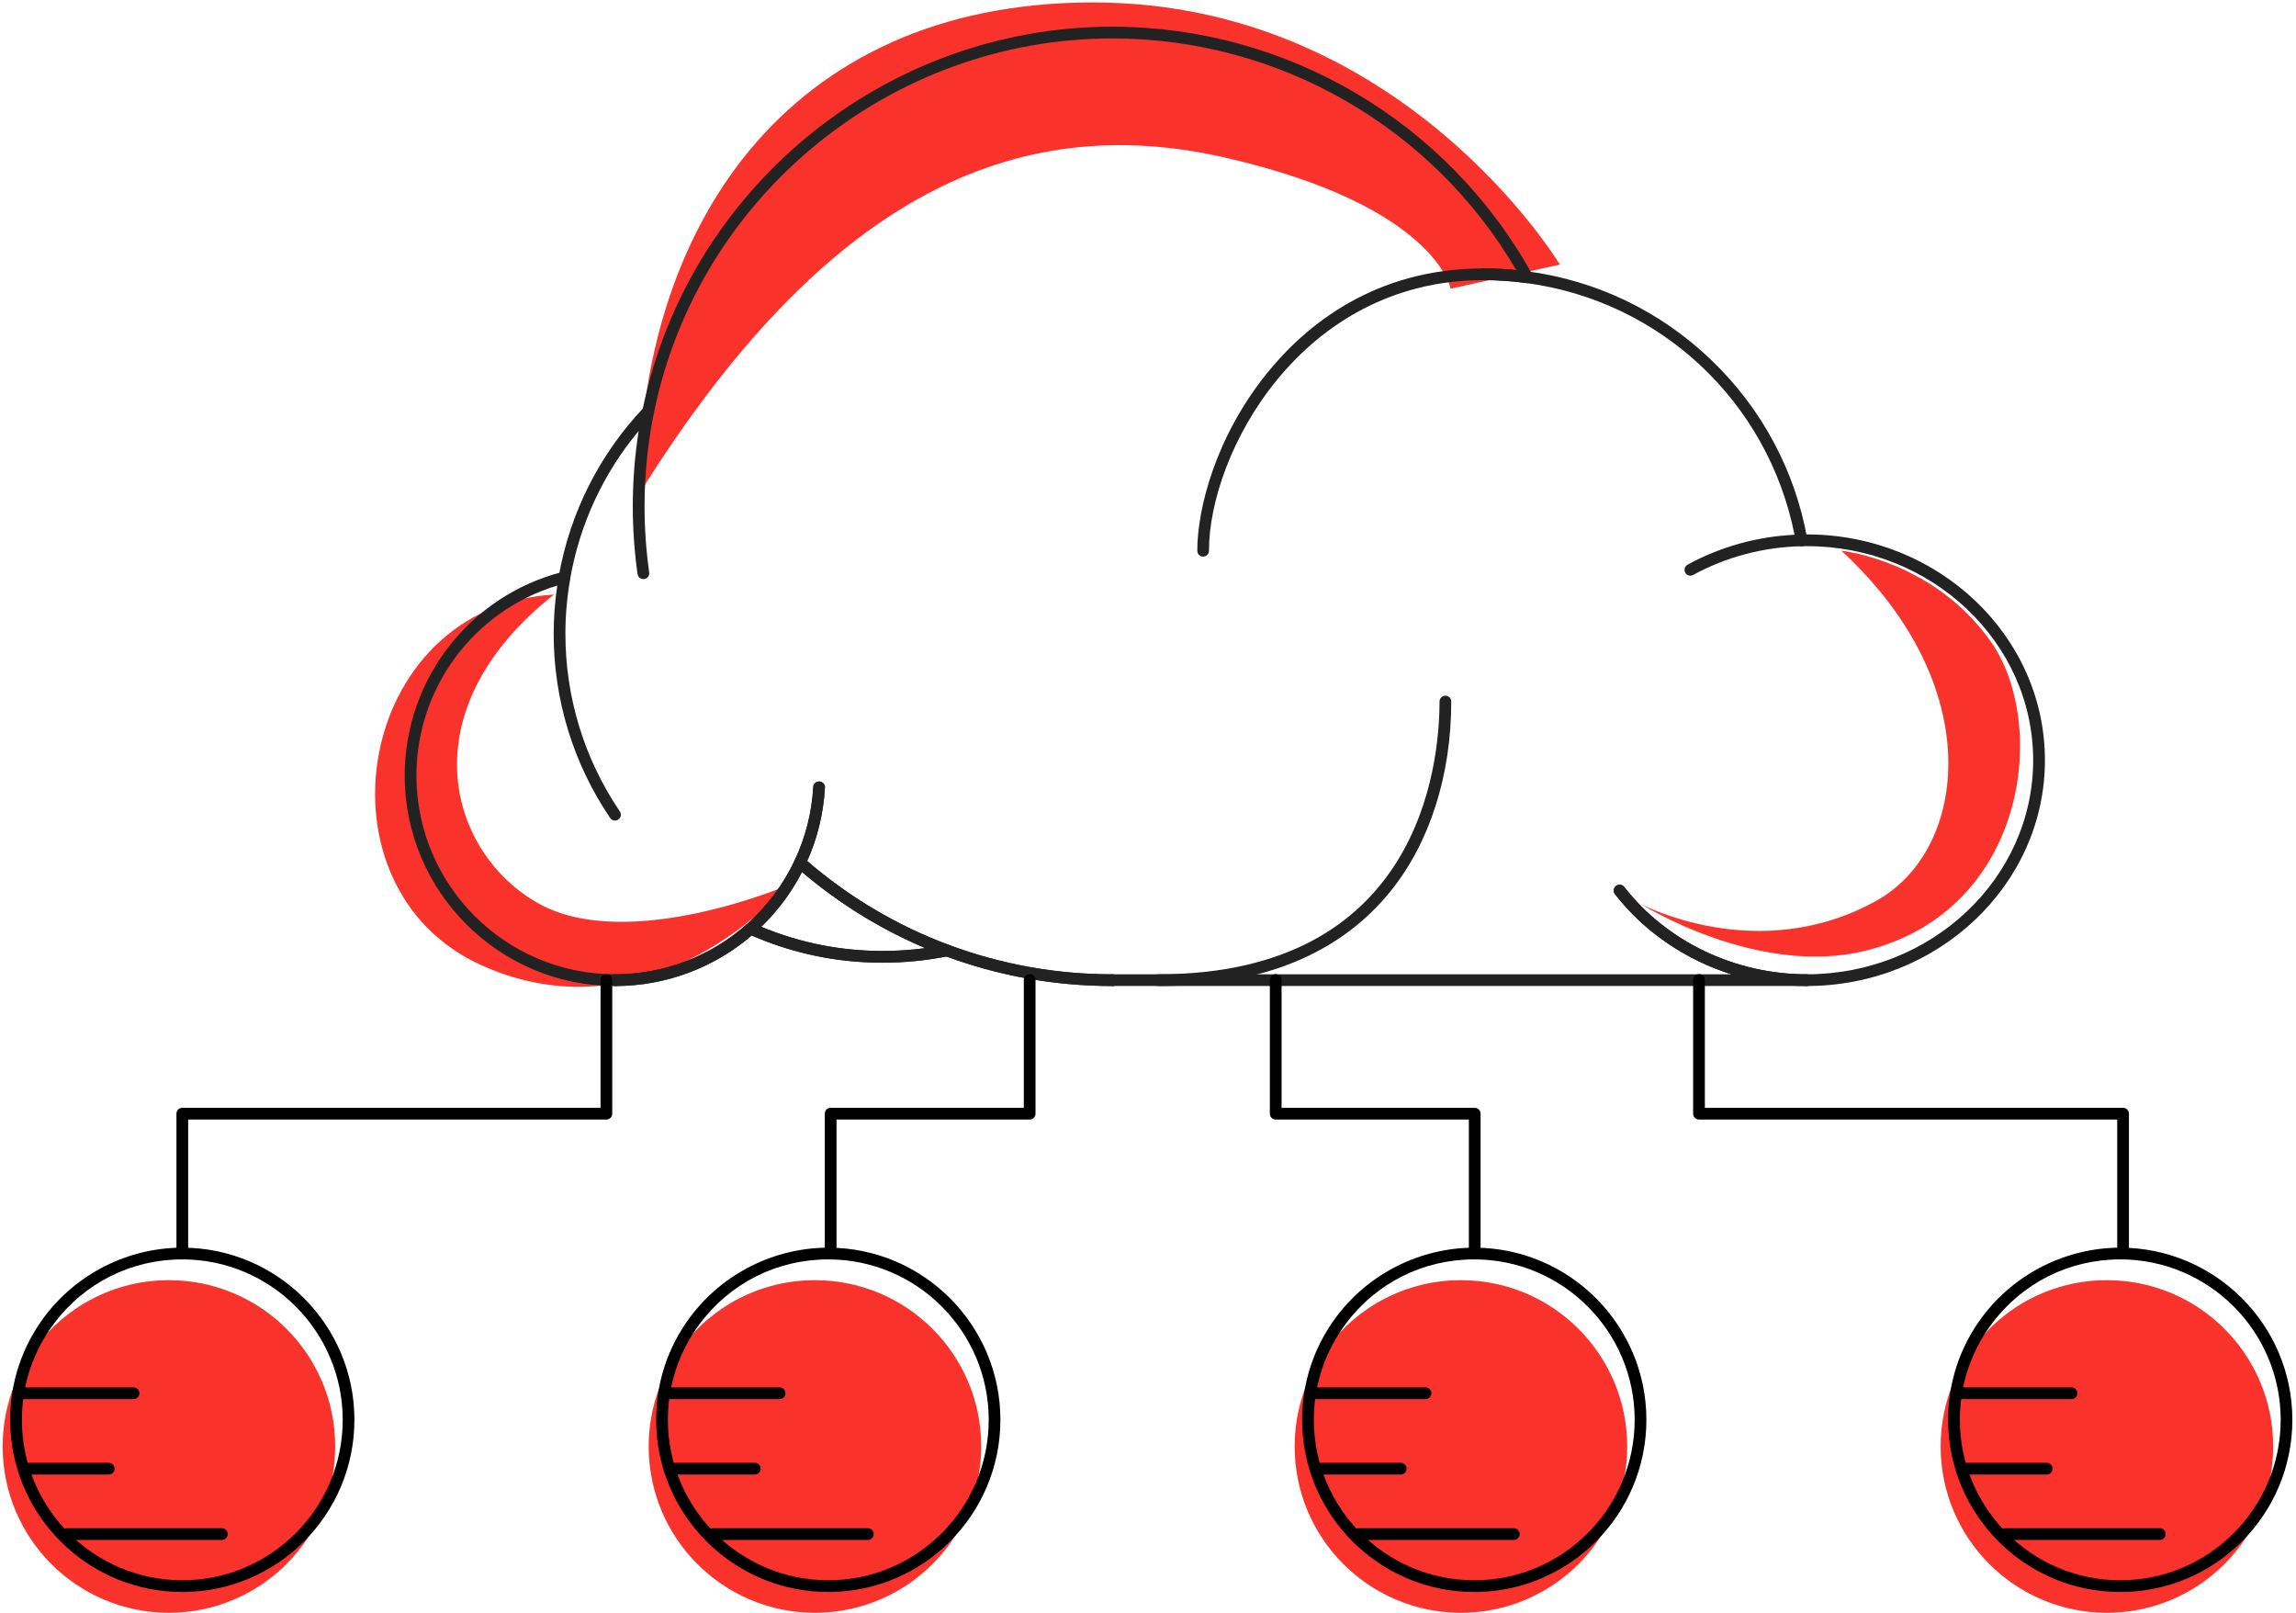
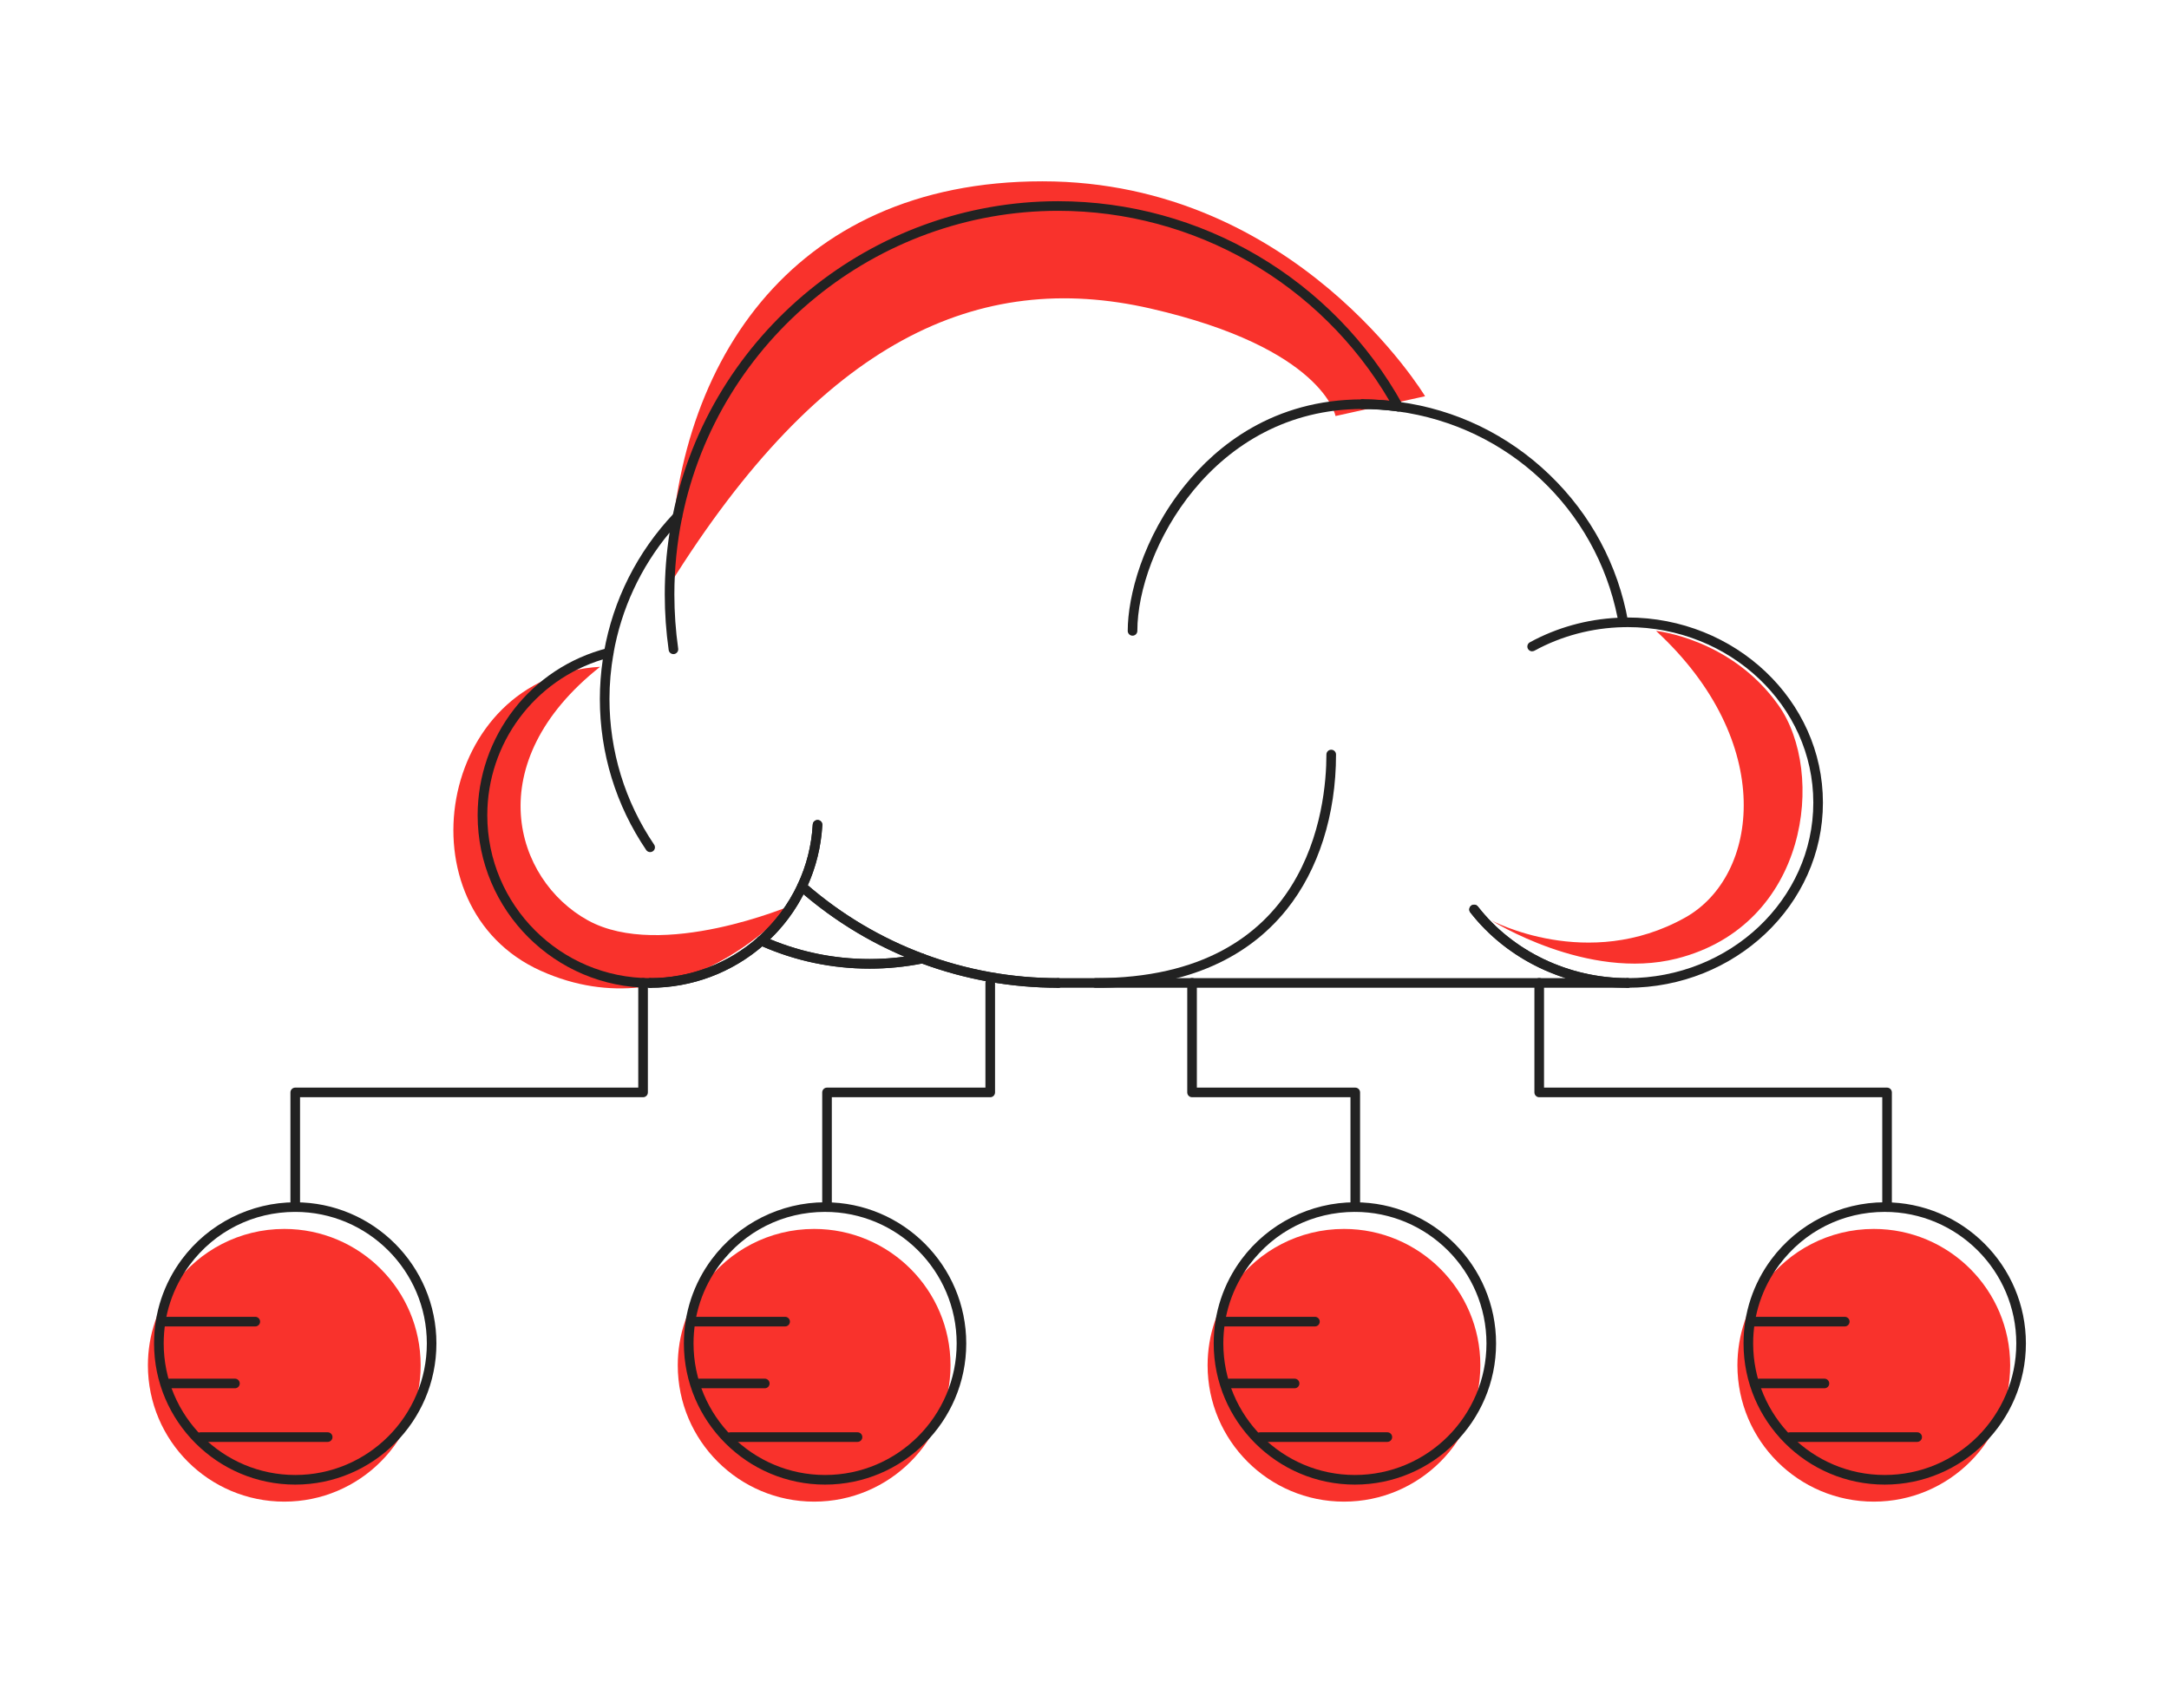
- <svg xmlns="http://www.w3.org/2000/svg" fill="none" height="236" viewBox="0 0 336 236" width="336">
+ <svg xmlns="http://www.w3.org/2000/svg" viewBox="0 0 677.07 533.16">
  <style>
        :root { fill:#222 }
        .accent { fill: #f9322c; }

        @media (prefers-color-scheme: dark) {
        :root {  fill: #f9322c; }
        .accent { fill:#dee2e6; }
        }
    </style>
-   <path d="m81.08 86.986c-21.697 17.159-15.307 38.016-2.189 45.252 13.118 7.236 36.352-2.687 36.352-2.687s-19.53 23.041-44.76 11.689c-25.23-11.351-18.502-52.568 10.597-54.248z" class="accent" />
-   <path d="m93.489 72.347c27.122-43.56 55.043-56.346 85.829-49.282 30.785 7.065 32.968 19.177 32.968 19.177l15.982-3.532s-23.046-38.353-68.293-38.353c-45.246 0-66.48 33.46-66.48 71.991z" class="accent" />
-   <path d="m269.479 80.584c21.531 19.862 18.416 43.749 5.212 51.151-17.421 9.768-34.62.503-34.62.503s17.13 10.865 33.106 6.824c23.549-5.955 26.595-33.231 18.165-45.177-8.431-11.946-21.869-13.301-21.869-13.301z" class="accent" />
+   <path d="m187.34,208.17c-37.96,30.02-26.78,66.51-3.83,79.17,22.96,12.65,63.6-4.7,63.6-4.7,0,0-34.17,40.31-78.31,20.45-44.14-19.86-32.37-91.97,18.54-94.91Z" class="accent" />
+   <path d="m209.05,182.56c47.45-76.21,96.3-98.58,150.16-86.22,53.86,12.36,57.68,33.55,57.68,33.55l27.96-6.18s-40.32-67.1-119.48-67.1-116.31,58.54-116.31,125.95Z" class="accent" />
+   <path d="m516.95,196.97c37.67,34.75,32.22,76.54,9.12,89.49-30.48,17.09-60.57.88-60.57.88,0,0,29.97,19.01,57.92,11.94,41.2-10.42,46.53-58.14,31.78-79.04-14.74-20.89-38.26-23.27-38.26-23.27Z" class="accent" />
  <g>
-     <path d="m90.002 144.269c-16.97 0-30.78-13.809-30.78-30.78 0-14.095 9.528-26.361 23.177-29.83.286-.069.583 0 .794.2.211.2.309.491.263.777-.474 2.704-.715 5.419-.715 8.076 0 9.329 2.755 18.32 7.968 26.012.263.394.166.926-.229 1.189s-.926.166-1.189-.229c-5.407-7.979-8.265-17.307-8.265-26.973 0-2.321.177-4.681.526-7.036-12.203 3.692-20.611 14.947-20.611 27.813 0 16.028 13.038 29.065 29.065 29.065.474 0 .857.383.857.858 0 .474-.383.857-.857.857z" />
-     <path d="m264.397 144.269c-.474 0-.857-.383-.857-.857 0-.475.383-.858.857-.858 18.273 0 33.14-14.049 33.14-31.322 0-17.273-14.867-31.323-33.14-31.323-.149 0-.291 0-.434.011h-.292c-.446.023-.863-.36-.874-.835-.012-.474.365-.863.84-.875h.274c.166-.011.326-.017.492-.017 19.222 0 34.855 14.821 34.855 33.038 0 18.216-15.639 33.037-34.855 33.037z" />
-     <path d="m247.376 84.236c-.303 0-.595-.16-.755-.446-.229-.417-.074-.937.337-1.166 4.756-2.607 10.152-4.115 15.656-4.378-3.881-19.434-19.542-34.181-39.256-36.833-.469-.063-.8-.497-.738-.966.063-.469.492-.8.966-.737 10.152 1.366 19.44 5.859 26.859 12.981 7.396 7.105 12.255 16.176 14.044 26.224.045.246-.023.503-.183.692-.16.194-.395.309-.646.314-5.579.114-11.072 1.566-15.879 4.201-.131.069-.274.103-.411.103z" />
-     <path d="m82.612 85.351c-.051 0-.097 0-.149-.011-.469-.08-.777-.526-.697-.995 1.635-9.3 5.944-17.856 12.472-24.738.263-.28.68-.349 1.017-.171s.52.554.446.932c-.914 4.487-1.377 9.105-1.377 13.724 0 3.207.229 6.459.68 9.66.069.469-.263.903-.732.972-.469.063-.903-.263-.972-.732-.463-3.281-.697-6.607-.697-9.9 0-3.704.291-7.408.863-11.043-5.173 6.213-8.619 13.621-10.02 21.6-.074.417-.434.709-.846.709z" />
-     <path d="m94.861 61.053c-.057 0-.114 0-.172-.017-.463-.097-.766-.549-.669-1.012 6.613-32.517 35.535-56.118 68.766-56.118 25.522 0 49.059 13.884 61.44 36.238.154.286.143.629-.04.897-.183.269-.498.412-.823.366-2.121-.286-4.224-.429-6.248-.429-.474 0-.857-.383-.857-.857s.383-.857.857-.857c1.555 0 3.161.08 4.779.246-12.278-20.948-34.77-33.889-59.102-33.889-32.42 0-60.633 23.023-67.086 54.74-.08.406-.44.686-.84.686z" />
-     <path d="m223.478 41.425c-.04 0-.074 0-.114-.006-2.121-.286-4.224-.429-6.248-.429-.474 0-.857-.383-.857-.857 0-.474.383-.857.857-.857 2.098 0 4.281.149 6.476.446.469.063.8.497.738.966-.058.429-.429.743-.846.743z" />
-     <path d="m264.397 144.269h-101.604c-.474 0-.857-.383-.857-.857 0-.475.383-.858.857-.858h90.573c-6.728-2.137-12.724-6.201-17.028-11.723-.291-.371-.223-.914.149-1.206.371-.291.914-.223 1.206.149 6.23 8.002 16.216 12.78 26.704 12.78.474 0 .857.383.857.858 0 .474-.383.857-.857.857z" />
-     <path d="m162.787 144.269c-8.345 0-16.518-1.452-24.286-4.321-3.064.6-6.202.909-9.334.909-6.648 0-13.089-1.338-19.165-3.978-5.573 4.772-12.655 7.39-20 7.39-.474 0-.857-.383-.857-.857 0-.475.383-.858.857-.858 7.111 0 13.958-2.6 19.28-7.322.251-.222.611-.28.92-.142 6.001 2.692 12.38 4.052 18.965 4.052 3.098 0 6.207-.309 9.237-.92.154-.029.32-.017.468.04 7.648 2.852 15.696 4.298 23.915 4.298.475 0 .858.383.858.857 0 .475-.383.858-.858.858z" />
-     <path d="m90.002 144.269c-.474 0-.857-.383-.857-.857 0-.475.383-.858.857-.858 7.111 0 13.958-2.6 19.28-7.322.354-.314.897-.28 1.211.075.315.354.28.897-.074 1.211-5.636 5.002-12.889 7.757-20.417 7.757z" />
-     <path d="m264.397 144.269c-11.014 0-21.508-5.024-28.059-13.438-.291-.371-.223-.914.149-1.206.371-.291.914-.223 1.206.149 6.23 8.002 16.216 12.78 26.704 12.78.474 0 .857.383.857.858 0 .474-.383.857-.857.857z" />
-     <path d="m129.167 140.857c-6.831 0-13.449-1.412-19.668-4.201-.263-.12-.452-.366-.497-.652-.046-.286.062-.577.28-.772 2.978-2.64 5.344-5.801 7.03-9.385.114-.246.337-.417.6-.474.263-.052.537.017.738.194 6.287 5.516 13.426 9.785 21.222 12.695.36.131.583.491.555.869-.029.377-.309.697-.686.771-3.138.635-6.362.955-9.574.955zm-17.771-5.253c5.648 2.349 11.621 3.538 17.771 3.538 2.086 0 4.172-.143 6.242-.417-6.539-2.772-12.598-6.511-18.045-11.14-1.544 2.989-3.544 5.681-5.968 8.025z" />
-     <path d="m109.848 136.73c-.235 0-.475-.097-.641-.286-.314-.354-.28-.897.075-1.212 2.978-2.64 5.344-5.801 7.03-9.385.2-.429.709-.612 1.143-.411.429.2.612.714.412 1.143-1.783 3.795-4.293 7.139-7.442 9.939-.166.143-.366.218-.572.218z" />
-     <path d="m162.787 144.269c-8.43 0-16.678-1.48-24.515-4.406-.445-.166-.668-.658-.503-1.104.166-.445.663-.668 1.104-.503 7.647 2.853 15.695 4.299 23.914 4.299.475 0 .858.383.858.857s-.383.857-.858.857z" />
-     <path d="m138.575 139.919c-.097 0-.2-.017-.297-.051-7.991-2.978-15.313-7.356-21.755-13.009-.285-.252-.371-.663-.211-1.012 1.583-3.367 2.492-6.968 2.704-10.7.028-.474.434-.817.903-.806.474.029.834.429.806.903-.212 3.733-1.081 7.345-2.595 10.74 6.167 5.316 13.14 9.443 20.742 12.278.446.166.669.657.503 1.103-.125.343-.457.56-.806.56z" />
-     <path d="m117.084 127.065c-.12 0-.246-.029-.366-.08-.429-.2-.612-.715-.412-1.143 1.584-3.367 2.492-6.968 2.704-10.7.029-.475.434-.818.903-.806.474.028.835.428.806.903-.223 3.949-1.183 7.762-2.864 11.334-.148.309-.451.492-.777.492z" />
-     <path d="m169.498 144.269c-.475 0-.858-.383-.858-.857s.383-.857.858-.857c38.198 0 41.165-30.546 41.165-39.908 0-.474.383-.857.857-.857.475 0 .858.383.858.857 0 10.757-3.127 20.577-8.808 27.659-7.437 9.265-18.897 13.963-34.072 13.963z" />
-     <path d="m176.071 81.441c-.475 0-.858-.383-.858-.857 0-6.162 2.681-16.673 10.226-26.007 5.647-6.979 15.724-15.307 31.671-15.307.475 0 .858.383.858.857s-.383.857-.858.857c-26.755 0-40.188 25.39-40.188 39.599 0 .474-.383.857-.857.857z" />
+     <g>
+       <path d="m202.95,308.39c-29.69,0-53.85-24.16-53.85-53.85,0-24.66,16.67-46.12,40.55-52.19.49-.12,1.02,0,1.39.35.37.35.55.86.46,1.36-.83,4.73-1.25,9.48-1.25,14.13,0,16.32,4.82,32.05,13.94,45.51.46.69.29,1.62-.4,2.08-.69.46-1.62.29-2.08-.4-9.46-13.96-14.46-30.27-14.46-47.19,0-4.05.31-8.19.92-12.31-21.35,6.46-36.06,26.15-36.06,48.66,0,28.04,22.81,50.85,50.85,50.85.83,0,1.5.67,1.5,1.5s-.67,1.5-1.5,1.5Z" />
+       <path d="m508.06,308.39c-.83,0-1.5-.67-1.5-1.5s.67-1.5,1.5-1.5c31.97,0,57.98-24.58,57.98-54.8s-26.01-54.8-57.98-54.8c-.26,0-.51,0-.77.02h-.51c-.8.01-1.51-.63-1.53-1.46-.02-.83.64-1.51,1.47-1.53h.48c.29-.02.57-.03.86-.03,33.63,0,60.98,25.93,60.98,57.8s-27.36,57.8-60.98,57.8Z" />
+       <path d="m478.28,203.36c-.53,0-1.04-.28-1.32-.78-.4-.73-.13-1.64.59-2.04,8.32-4.56,17.76-7.2,27.39-7.66-6.79-34-34.19-59.8-68.68-64.44-.82-.11-1.4-.87-1.29-1.69.11-.82.86-1.4,1.69-1.29,17.76,2.39,34.01,10.25,46.99,22.71,12.94,12.43,21.44,28.3,24.57,45.88.08.43-.04.88-.32,1.21-.28.34-.69.54-1.13.55-9.76.2-19.37,2.74-27.78,7.35-.23.12-.48.18-.72.18Z" />
+       <path d="m190.02,205.31c-.09,0-.17,0-.26-.02-.82-.14-1.36-.92-1.22-1.74,2.86-16.27,10.4-31.24,21.82-43.28.46-.49,1.19-.61,1.78-.3.59.31.91.97.78,1.63-1.6,7.85-2.41,15.93-2.41,24.01,0,5.61.4,11.29,1.19,16.9.12.82-.46,1.58-1.28,1.7-.82.11-1.58-.46-1.69-1.28-.81-5.74-1.22-11.57-1.22-17.32,0-6.48.51-12.96,1.51-19.32-9.05,10.87-15.08,23.83-17.53,37.79-.13.73-.76,1.24-1.48,1.24Z" />
+       <path d="m211.45,162.8c-.1,0-.2,0-.3-.03-.81-.17-1.34-.96-1.17-1.77,11.57-56.89,62.17-98.18,120.31-98.18,44.65,0,85.83,24.29,107.49,63.4.27.5.25,1.1-.07,1.57-.32.47-.87.72-1.44.64-3.71-.5-7.39-.75-10.93-.75-.83,0-1.5-.67-1.5-1.5s.67-1.5,1.5-1.5c2.72,0,5.53.14,8.36.43-21.48-36.65-60.83-59.29-103.4-59.29-56.72,0-106.08,40.28-117.37,95.77-.14.71-.77,1.2-1.47,1.2Z" />
+       <path d="m436.47,128.46c-.07,0-.13,0-.2-.01-3.71-.5-7.39-.75-10.93-.75-.83,0-1.5-.67-1.5-1.5s.67-1.5,1.5-1.5c3.67,0,7.49.26,11.33.78.82.11,1.4.87,1.29,1.69-.1.75-.75,1.3-1.48,1.3Z" />
+       <path d="m508.06,308.39h-177.76c-.83,0-1.5-.67-1.5-1.5s.67-1.5,1.5-1.5h158.46c-11.77-3.74-22.26-10.85-29.79-20.51-.51-.65-.39-1.6.26-2.11.65-.51,1.6-.39,2.11.26,10.9,14,28.37,22.36,46.73,22.36.83,0,1.5.67,1.5,1.5s-.67,1.5-1.5,1.5Z" />
+       <path d="m330.29,308.39c-14.6,0-28.89-2.54-42.49-7.56-5.37,1.05-10.86,1.59-16.33,1.59-11.63,0-22.9-2.34-33.53-6.96-9.75,8.35-22.14,12.93-34.99,12.93-.83,0-1.5-.67-1.5-1.5s.67-1.5,1.5-1.5c12.44,0,24.42-4.55,33.73-12.81.44-.39,1.07-.49,1.61-.25,10.5,4.71,21.66,7.09,33.18,7.09,5.42,0,10.86-.54,16.16-1.61.27-.06.56-.03.82.07,13.38,4.99,27.46,7.52,41.84,7.52.83,0,1.5.67,1.5,1.5s-.67,1.5-1.5,1.5Z" />
+       <path d="m202.95,308.39c-.83,0-1.5-.67-1.5-1.5s.67-1.5,1.5-1.5c12.44,0,24.42-4.55,33.73-12.81.62-.55,1.57-.49,2.12.13.55.62.49,1.57-.13,2.12-9.86,8.75-22.55,13.57-35.72,13.57Z" />
+       <path d="m508.06,308.39c-19.27,0-37.63-8.79-49.09-23.51-.51-.65-.39-1.6.26-2.11.65-.51,1.6-.39,2.11.26,10.9,14,28.37,22.36,46.73,22.36.83,0,1.5.67,1.5,1.5s-.67,1.5-1.5,1.5Z" />
+       <path d="m271.47,302.42c-11.95,0-23.52-2.47-34.41-7.35-.46-.21-.79-.64-.87-1.14-.08-.5.11-1.01.49-1.35,5.21-4.62,9.35-10.15,12.3-16.42.2-.43.59-.73,1.05-.83.46-.09.94.03,1.3.34,11,9.65,23.49,17.12,37.13,22.21.63.23,1.02.86.97,1.52-.05.67-.54,1.22-1.2,1.35-5.5,1.11-11.14,1.67-16.75,1.67Zm-31.09-9.19c9.88,4.11,20.33,6.19,31.09,6.19,3.65,0,7.3-.25,10.92-.73-11.45-4.85-22.04-11.39-31.57-19.49-2.69,5.23-6.19,9.94-10.44,14.04Z" />
+       <path d="m237.67,295.2c-.41,0-.83-.17-1.12-.5-.55-.62-.49-1.57.13-2.12,5.21-4.62,9.35-10.15,12.3-16.42.35-.75,1.25-1.07,2-.72.75.35,1.07,1.25.72,2-3.12,6.64-7.51,12.5-13.02,17.39-.29.25-.64.38-1,.38Z" />
+       <path d="m330.29,308.39c-14.74,0-29.18-2.59-42.89-7.71-.78-.29-1.17-1.15-.88-1.93.29-.78,1.15-1.17,1.93-.88,13.38,4.99,27.46,7.52,41.84,7.52.83,0,1.5.67,1.5,1.5s-.67,1.5-1.5,1.5Z" />
+       <path d="m287.93,300.78c-.17,0-.35-.03-.52-.09-13.98-5.21-26.79-12.87-38.06-22.77-.5-.44-.65-1.16-.37-1.77,2.77-5.89,4.36-12.19,4.73-18.72.05-.83.75-1.44,1.58-1.41.83.05,1.46.75,1.41,1.58-.37,6.53-1.89,12.85-4.54,18.79,10.79,9.3,22.99,16.52,36.29,21.48.78.29,1.17,1.15.88,1.93-.22.6-.8.98-1.41.98Z" />
+       <path d="m250.33,278.29c-.21,0-.43-.05-.64-.14-.75-.35-1.07-1.25-.72-2,2.77-5.89,4.36-12.19,4.73-18.72.05-.83.75-1.44,1.58-1.41.83.05,1.46.75,1.41,1.58-.39,6.91-2.07,13.58-5.01,19.83-.26.54-.8.86-1.36.86Z" />
+     </g>
+     <path d="m342.03,308.39c-.83,0-1.5-.67-1.5-1.5s.67-1.5,1.5-1.5c66.83,0,72.02-53.44,72.02-69.82,0-.83.67-1.5,1.5-1.5s1.5.67,1.5,1.5c0,18.82-5.47,36-15.41,48.39-13.01,16.21-33.06,24.43-59.61,24.43Z" />
+     <path d="m353.53,198.47c-.83,0-1.5-.67-1.5-1.5,0-10.78,4.69-29.17,17.89-45.5,9.88-12.22,27.51-26.78,55.41-26.78.83,0,1.5.67,1.5,1.5s-.67,1.5-1.5,1.5c-46.81,0-70.3,44.42-70.3,69.28,0,.83-.67,1.5-1.5,1.5Z" />
+     <g>
+       <g>
+         <path d="m131.31,426.26c0,23.51-19.06,42.57-42.57,42.57s-42.57-19.06-42.57-42.57c0-9.52,3.12-18.31,8.4-25.4,7.76-10.42,20.18-17.17,34.17-17.17,23.51,0,42.57,19.06,42.57,42.57Z" class="accent" />
+         <path d="m92.16,463.51c-24.3,0-44.07-19.77-44.07-44.07,0-9.56,3.01-18.65,8.7-26.29,8.29-11.13,21.51-17.78,35.37-17.78,24.3,0,44.07,19.77,44.07,44.07s-19.77,44.07-44.07,44.07Zm0-85.14c-13.11,0-25.12,6.04-32.96,16.57-5.3,7.12-8.1,15.59-8.1,24.5,0,22.65,18.42,41.07,41.07,41.07s41.07-18.42,41.07-41.07-18.42-41.07-41.07-41.07Z" />
+         <path d="m79.69,414.13h-28.53c-.83,0-1.5-.67-1.5-1.5s.67-1.5,1.5-1.5h28.53c.83,0,1.5.67,1.5,1.5s-.67,1.5-1.5,1.5Z" />
+         <path d="m73.34,433.44h-20.34c-.83,0-1.5-.67-1.5-1.5s.67-1.5,1.5-1.5h20.34c.83,0,1.5.67,1.5,1.5s-.67,1.5-1.5,1.5Z" />
+         <path d="m102.29,450.18h-39.69c-.83,0-1.5-.67-1.5-1.5s.67-1.5,1.5-1.5h39.69c.83,0,1.5.67,1.5,1.5s-.67,1.5-1.5,1.5Z" />
+       </g>
+       <g>
+         <path d="m296.71,426.26c0,23.51-19.06,42.57-42.57,42.57s-42.57-19.06-42.57-42.57c0-9.52,3.12-18.31,8.4-25.4,7.76-10.42,20.18-17.17,34.17-17.17,23.51,0,42.57,19.06,42.57,42.57Z" class="accent" />
+         <path d="m257.55,463.51c-24.3,0-44.07-19.77-44.07-44.07,0-9.56,3.01-18.65,8.7-26.29,8.29-11.13,21.51-17.78,35.37-17.78,24.3,0,44.07,19.77,44.07,44.07s-19.77,44.07-44.07,44.07Zm0-85.14c-13.11,0-25.12,6.04-32.96,16.57-5.3,7.12-8.1,15.59-8.1,24.5,0,22.65,18.42,41.07,41.07,41.07s41.07-18.42,41.07-41.07-18.42-41.07-41.07-41.07Z" />
+         <path d="m245.08,414.13h-28.53c-.83,0-1.5-.67-1.5-1.5s.67-1.5,1.5-1.5h28.53c.83,0,1.5.67,1.5,1.5s-.67,1.5-1.5,1.5Z" />
+         <path d="m238.73,433.44h-20.34c-.83,0-1.5-.67-1.5-1.5s.67-1.5,1.5-1.5h20.34c.83,0,1.5.67,1.5,1.5s-.67,1.5-1.5,1.5Z" />
+         <path d="m267.68,450.18h-39.69c-.83,0-1.5-.67-1.5-1.5s.67-1.5,1.5-1.5h39.69c.83,0,1.5.67,1.5,1.5s-.67,1.5-1.5,1.5Z" />
+       </g>
+       <g>
+         <path d="m462.1,426.26c0,23.51-19.06,42.57-42.57,42.57s-42.57-19.06-42.57-42.57c0-9.52,3.12-18.31,8.4-25.4,7.76-10.42,20.18-17.17,34.17-17.17,23.51,0,42.57,19.06,42.57,42.57Z" class="accent" />
+         <path d="m422.94,463.51c-24.3,0-44.07-19.77-44.07-44.07,0-9.56,3.01-18.65,8.7-26.29,8.29-11.13,21.51-17.78,35.37-17.78,24.3,0,44.07,19.77,44.07,44.07s-19.77,44.07-44.07,44.07Zm0-85.14c-13.11,0-25.13,6.04-32.97,16.57-5.3,7.12-8.1,15.59-8.1,24.5,0,22.65,18.42,41.07,41.07,41.07s41.07-18.42,41.07-41.07-18.42-41.07-41.07-41.07Z" />
+         <path d="m410.47,414.13h-28.53c-.83,0-1.5-.67-1.5-1.5s.67-1.5,1.5-1.5h28.53c.83,0,1.5.67,1.5,1.5s-.67,1.5-1.5,1.5Z" />
+         <path d="m404.12,433.44h-20.33c-.83,0-1.5-.67-1.5-1.5s.67-1.5,1.5-1.5h20.33c.83,0,1.5.67,1.5,1.5s-.67,1.5-1.5,1.5Z" />
+         <path d="m433.07,450.18h-39.69c-.83,0-1.5-.67-1.5-1.5s.67-1.5,1.5-1.5h39.69c.83,0,1.5.67,1.5,1.5s-.67,1.5-1.5,1.5Z" />
+       </g>
+       <g>
+         <path d="m627.49,426.26c0,23.51-19.06,42.57-42.57,42.57s-42.57-19.06-42.57-42.57c0-9.52,3.12-18.31,8.4-25.4,7.76-10.42,20.18-17.17,34.17-17.17,23.51,0,42.57,19.06,42.57,42.57Z" class="accent" />
+         <path d="m588.33,463.51c-24.3,0-44.07-19.77-44.07-44.07,0-9.56,3.01-18.65,8.7-26.29,8.29-11.13,21.51-17.78,35.37-17.78,24.3,0,44.07,19.77,44.07,44.07s-19.77,44.07-44.07,44.07Zm0-85.14c-13.11,0-25.12,6.04-32.96,16.57-5.3,7.12-8.11,15.59-8.11,24.5,0,22.65,18.42,41.07,41.07,41.07s41.07-18.42,41.07-41.07-18.42-41.07-41.07-41.07Z" />
+         <path d="m575.86,414.13h-28.53c-.83,0-1.5-.67-1.5-1.5s.67-1.5,1.5-1.5h28.53c.83,0,1.5.67,1.5,1.5s-.67,1.5-1.5,1.5Z" />
+         <path d="m569.51,433.44h-20.34c-.83,0-1.5-.67-1.5-1.5s.67-1.5,1.5-1.5h20.34c.83,0,1.5.67,1.5,1.5s-.67,1.5-1.5,1.5Z" />
+         <path d="m598.46,450.18h-39.69c-.83,0-1.5-.67-1.5-1.5s.67-1.5,1.5-1.5h39.69c.83,0,1.5.67,1.5,1.5s-.67,1.5-1.5,1.5Z" />
+       </g>
+     </g>
+     <path d="m92.16,378.37c-.83,0-1.5-.67-1.5-1.5v-35.8c0-.83.67-1.5,1.5-1.5h107.08v-32.72c0-.83.67-1.5,1.5-1.5s1.5.67,1.5,1.5v34.22c0,.83-.67,1.5-1.5,1.5h-107.08v34.3c0,.83-.67,1.5-1.5,1.5Z" />
+     <path d="m258.16,378.37c-.83,0-1.5-.67-1.5-1.5v-35.8c0-.83.67-1.5,1.5-1.5h49.45v-32.72c0-.83.67-1.5,1.5-1.5s1.5.67,1.5,1.5v34.22c0,.83-.67,1.5-1.5,1.5h-49.45v34.3c0,.83-.67,1.5-1.5,1.5Z" />
+     <path d="m589.06,378.37c-.83,0-1.5-.67-1.5-1.5v-34.3h-107.08c-.83,0-1.5-.67-1.5-1.5v-34.22c0-.83.67-1.5,1.5-1.5s1.5.67,1.5,1.5v32.72h107.08c.83,0,1.5.67,1.5,1.5v35.8c0,.83-.67,1.5-1.5,1.5Z" />
+     <path d="m423.06,378.37c-.83,0-1.5-.67-1.5-1.5v-34.3h-49.45c-.83,0-1.5-.67-1.5-1.5v-34.22c0-.83.67-1.5,1.5-1.5s1.5.67,1.5,1.5v32.72h49.45c.83,0,1.5.67,1.5,1.5v35.8c0,.83-.67,1.5-1.5,1.5Z" />
  </g>
-   <path d="m49.054 211.641c0 13.438-10.894 24.332-24.332 24.332-13.438 0-24.332-10.894-24.332-24.332 0-5.441 1.783-10.465 4.801-14.518 4.435-5.956 11.535-9.814 19.531-9.814 13.438 0 24.332 10.894 24.332 24.332z" class="accent" />
-   <path d="m26.677 232.933c-13.889 0-25.19-11.3-25.19-25.19 0-5.464 1.72-10.66 4.973-15.027 4.738-6.361 12.295-10.162 20.217-10.162 13.889 0 25.189 11.3 25.189 25.189 0 13.89-11.3 25.19-25.189 25.19zm0-48.665c-7.494 0-14.364 3.453-18.839 9.472-3.029 4.069-4.636 8.91-4.636 14.003 0 12.947 10.529 23.475 23.475 23.475s23.475-10.528 23.475-23.475c0-12.946-10.528-23.475-23.475-23.475z" fill="#000" />
-   <path d="m19.549 204.708h-16.307c-.474 0-.857-.383-.857-.857s.383-.857.857-.857h16.307c.474 0 .857.383.857.857s-.383.857-.857.857z" fill="#000" />
-   <path d="m15.92 215.746h-11.62c-.474 0-.857-.383-.857-.858 0-.474.383-.857.857-.857h11.62c.474 0 .857.383.857.857 0 .475-.383.858-.857.858z" fill="#000" />
-   <path d="m32.467 225.314h-22.686c-.474 0-.857-.383-.857-.858 0-.474.383-.857.857-.857h22.686c.474 0 .857.383.857.857 0 .475-.383.858-.857.858z" fill="#000" />
-   <path d="m143.594 211.641c0 13.438-10.895 24.332-24.333 24.332-13.437 0-24.332-10.894-24.332-24.332 0-5.441 1.783-10.465 4.801-14.518 4.436-5.956 11.534-9.814 19.53-9.814 13.438 0 24.333 10.894 24.333 24.332z" class="accent" />
-   <path d="m121.211 232.933c-13.89 0-25.19-11.3-25.19-25.19 0-5.464 1.72-10.66 4.973-15.027 4.738-6.361 12.294-10.162 20.217-10.162 13.889 0 25.189 11.3 25.189 25.189 0 13.89-11.3 25.19-25.189 25.19zm0-48.665c-7.494 0-14.359 3.453-18.84 9.472-3.029 4.069-4.63 8.91-4.63 14.003 0 12.947 10.528 23.475 23.474 23.475 12.947 0 23.475-10.528 23.475-23.475 0-12.946-10.528-23.475-23.475-23.475z" fill="#000" />
-   <path d="m114.083 204.708h-16.307c-.474 0-.857-.383-.857-.857s.383-.857.857-.857h16.307c.474 0 .857.383.857.857s-.383.857-.857.857z" fill="#000" />
-   <path d="m110.453 215.746h-11.626c-.474 0-.857-.383-.857-.858 0-.474.383-.857.857-.857h11.626c.475 0 .858.383.858.857 0 .475-.383.858-.858.858z" fill="#000" />
-   <path d="m127.001 225.314h-22.686c-.475 0-.858-.383-.858-.858 0-.474.383-.857.858-.857h22.686c.474 0 .857.383.857.857 0 .475-.383.858-.857.858z" fill="#000" />
-   <path d="m238.127 211.641c0 13.438-10.894 24.332-24.332 24.332s-24.332-10.894-24.332-24.332c0-5.441 1.783-10.465 4.801-14.518 4.436-5.956 11.535-9.814 19.531-9.814 13.438 0 24.332 10.894 24.332 24.332z" class="accent" />
-   <path d="m215.744 232.933c-13.889 0-25.189-11.3-25.189-25.19 0-5.464 1.72-10.66 4.972-15.027 4.739-6.361 12.295-10.162 20.217-10.162 13.89 0 25.19 11.3 25.19 25.189 0 13.89-11.3 25.19-25.19 25.19zm0-48.665c-7.493 0-14.364 3.453-18.839 9.472-3.029 4.069-4.636 8.91-4.636 14.003 0 12.947 10.529 23.475 23.475 23.475 12.947 0 23.475-10.528 23.475-23.475 0-12.946-10.528-23.475-23.475-23.475z" fill="#000" />
-   <path d="m208.616 204.708h-16.307c-.474 0-.857-.383-.857-.857s.383-.857.857-.857h16.307c.475 0 .858.383.858.857s-.383.857-.858.857z" fill="#000" />
-   <path d="m204.987 215.746h-11.62c-.475 0-.857-.383-.857-.858 0-.474.382-.857.857-.857h11.62c.475 0 .857.383.857.857 0 .475-.382.858-.857.858z" fill="#000" />
-   <path d="m221.534 225.314h-22.686c-.474 0-.857-.383-.857-.858 0-.474.383-.857.857-.857h22.686c.475 0 .858.383.858.857 0 .475-.383.858-.858.858z" fill="#000" />
-   <path d="m332.661 211.641c0 13.438-10.894 24.332-24.332 24.332s-24.332-10.894-24.332-24.332c0-5.441 1.783-10.465 4.801-14.518 4.435-5.956 11.534-9.814 19.531-9.814 13.438 0 24.332 10.894 24.332 24.332z" class="accent" />
-   <path d="m310.278 232.933c-13.889 0-25.19-11.3-25.19-25.19 0-5.464 1.721-10.66 4.973-15.027 4.739-6.361 12.295-10.162 20.217-10.162 13.889 0 25.189 11.3 25.189 25.189 0 13.89-11.3 25.19-25.189 25.19zm0-48.665c-7.493 0-14.358 3.453-18.839 9.472-3.03 4.069-4.63 8.91-4.63 14.003 0 12.947 10.528 23.475 23.475 23.475 12.946 0 23.474-10.528 23.474-23.475 0-12.946-10.528-23.475-23.474-23.475z" fill="#000" />
-   <path d="m303.15 204.708h-16.307c-.474 0-.857-.383-.857-.857s.383-.857.857-.857h16.307c.475 0 .858.383.858.857s-.383.857-.858.857z" fill="#000" />
-   <path d="m299.521 215.746h-11.626c-.475 0-.858-.383-.858-.858 0-.474.383-.857.858-.857h11.626c.474 0 .857.383.857.857 0 .475-.383.858-.857.858z" fill="#000" />
-   <path d="m316.068 225.314h-22.686c-.474 0-.857-.383-.857-.858 0-.474.383-.857.857-.857h22.686c.474 0 .857.383.857.857 0 .475-.383.858-.857.858z" fill="#000" />
-   <path d="m26.677 184.269c-.474 0-.857-.383-.857-.858v-20.462c0-.475.383-.858.857-.858h61.205v-18.702c0-.474.383-.857.857-.857.474 0 .857.383.857.857v19.56c0 .474-.383.857-.857.857h-61.205v19.605c0 .475-.383.858-.857.858z" fill="#000" />
-   <path d="m121.559 184.269c-.474 0-.857-.383-.857-.858v-20.462c0-.475.383-.858.857-.858h28.265v-18.702c0-.474.383-.857.857-.857.475 0 .858.383.858.857v19.56c0 .474-.383.857-.858.857h-28.264v19.605c0 .475-.383.858-.858.858z" fill="#000" />
-   <path d="m310.695 184.269c-.474 0-.857-.383-.857-.858v-19.605h-61.205c-.474 0-.857-.383-.857-.857v-19.56c0-.474.383-.857.857-.857s.857.383.857.857v18.702h61.205c.475 0 .858.383.858.858v20.462c0 .475-.383.858-.858.858z" fill="#000" />
-   <path d="m215.813 184.269c-.475 0-.857-.383-.857-.858v-19.605h-28.265c-.475 0-.858-.383-.858-.857v-19.56c0-.474.383-.857.858-.857.474 0 .857.383.857.857v18.702h28.265c.474 0 .857.383.857.858v20.462c0 .475-.383.858-.857.858z" fill="#000" />
</svg>
